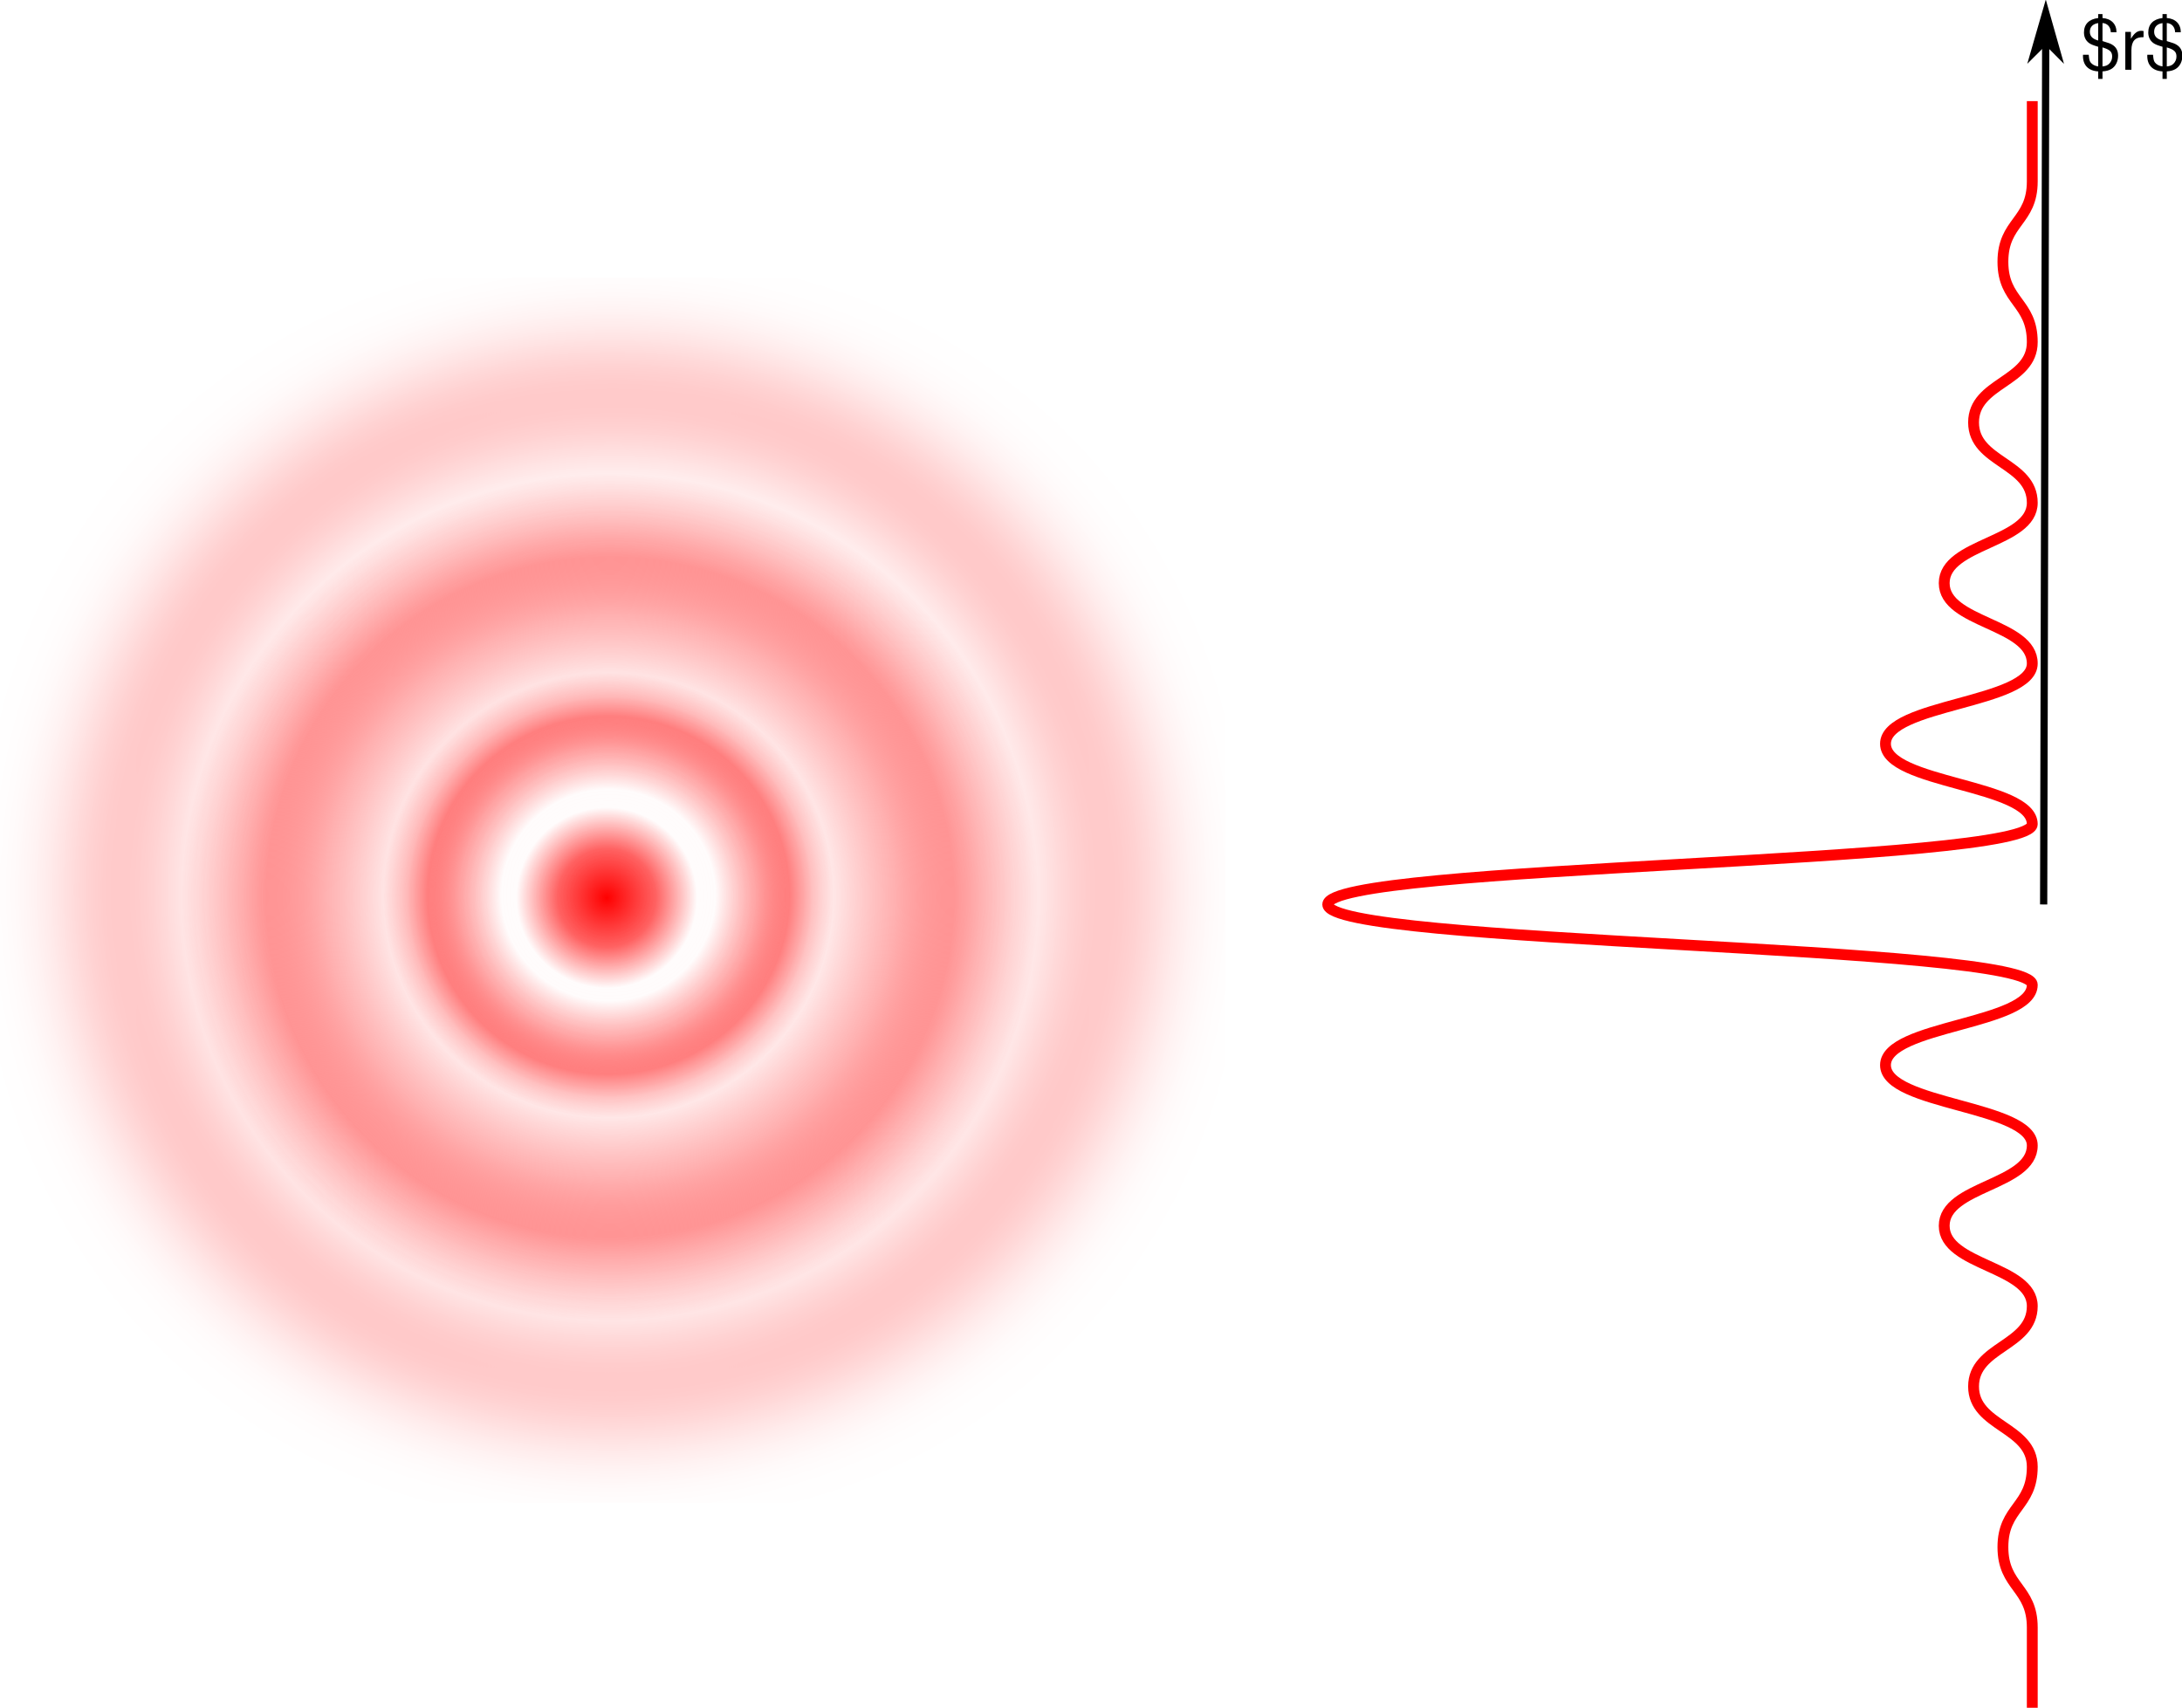
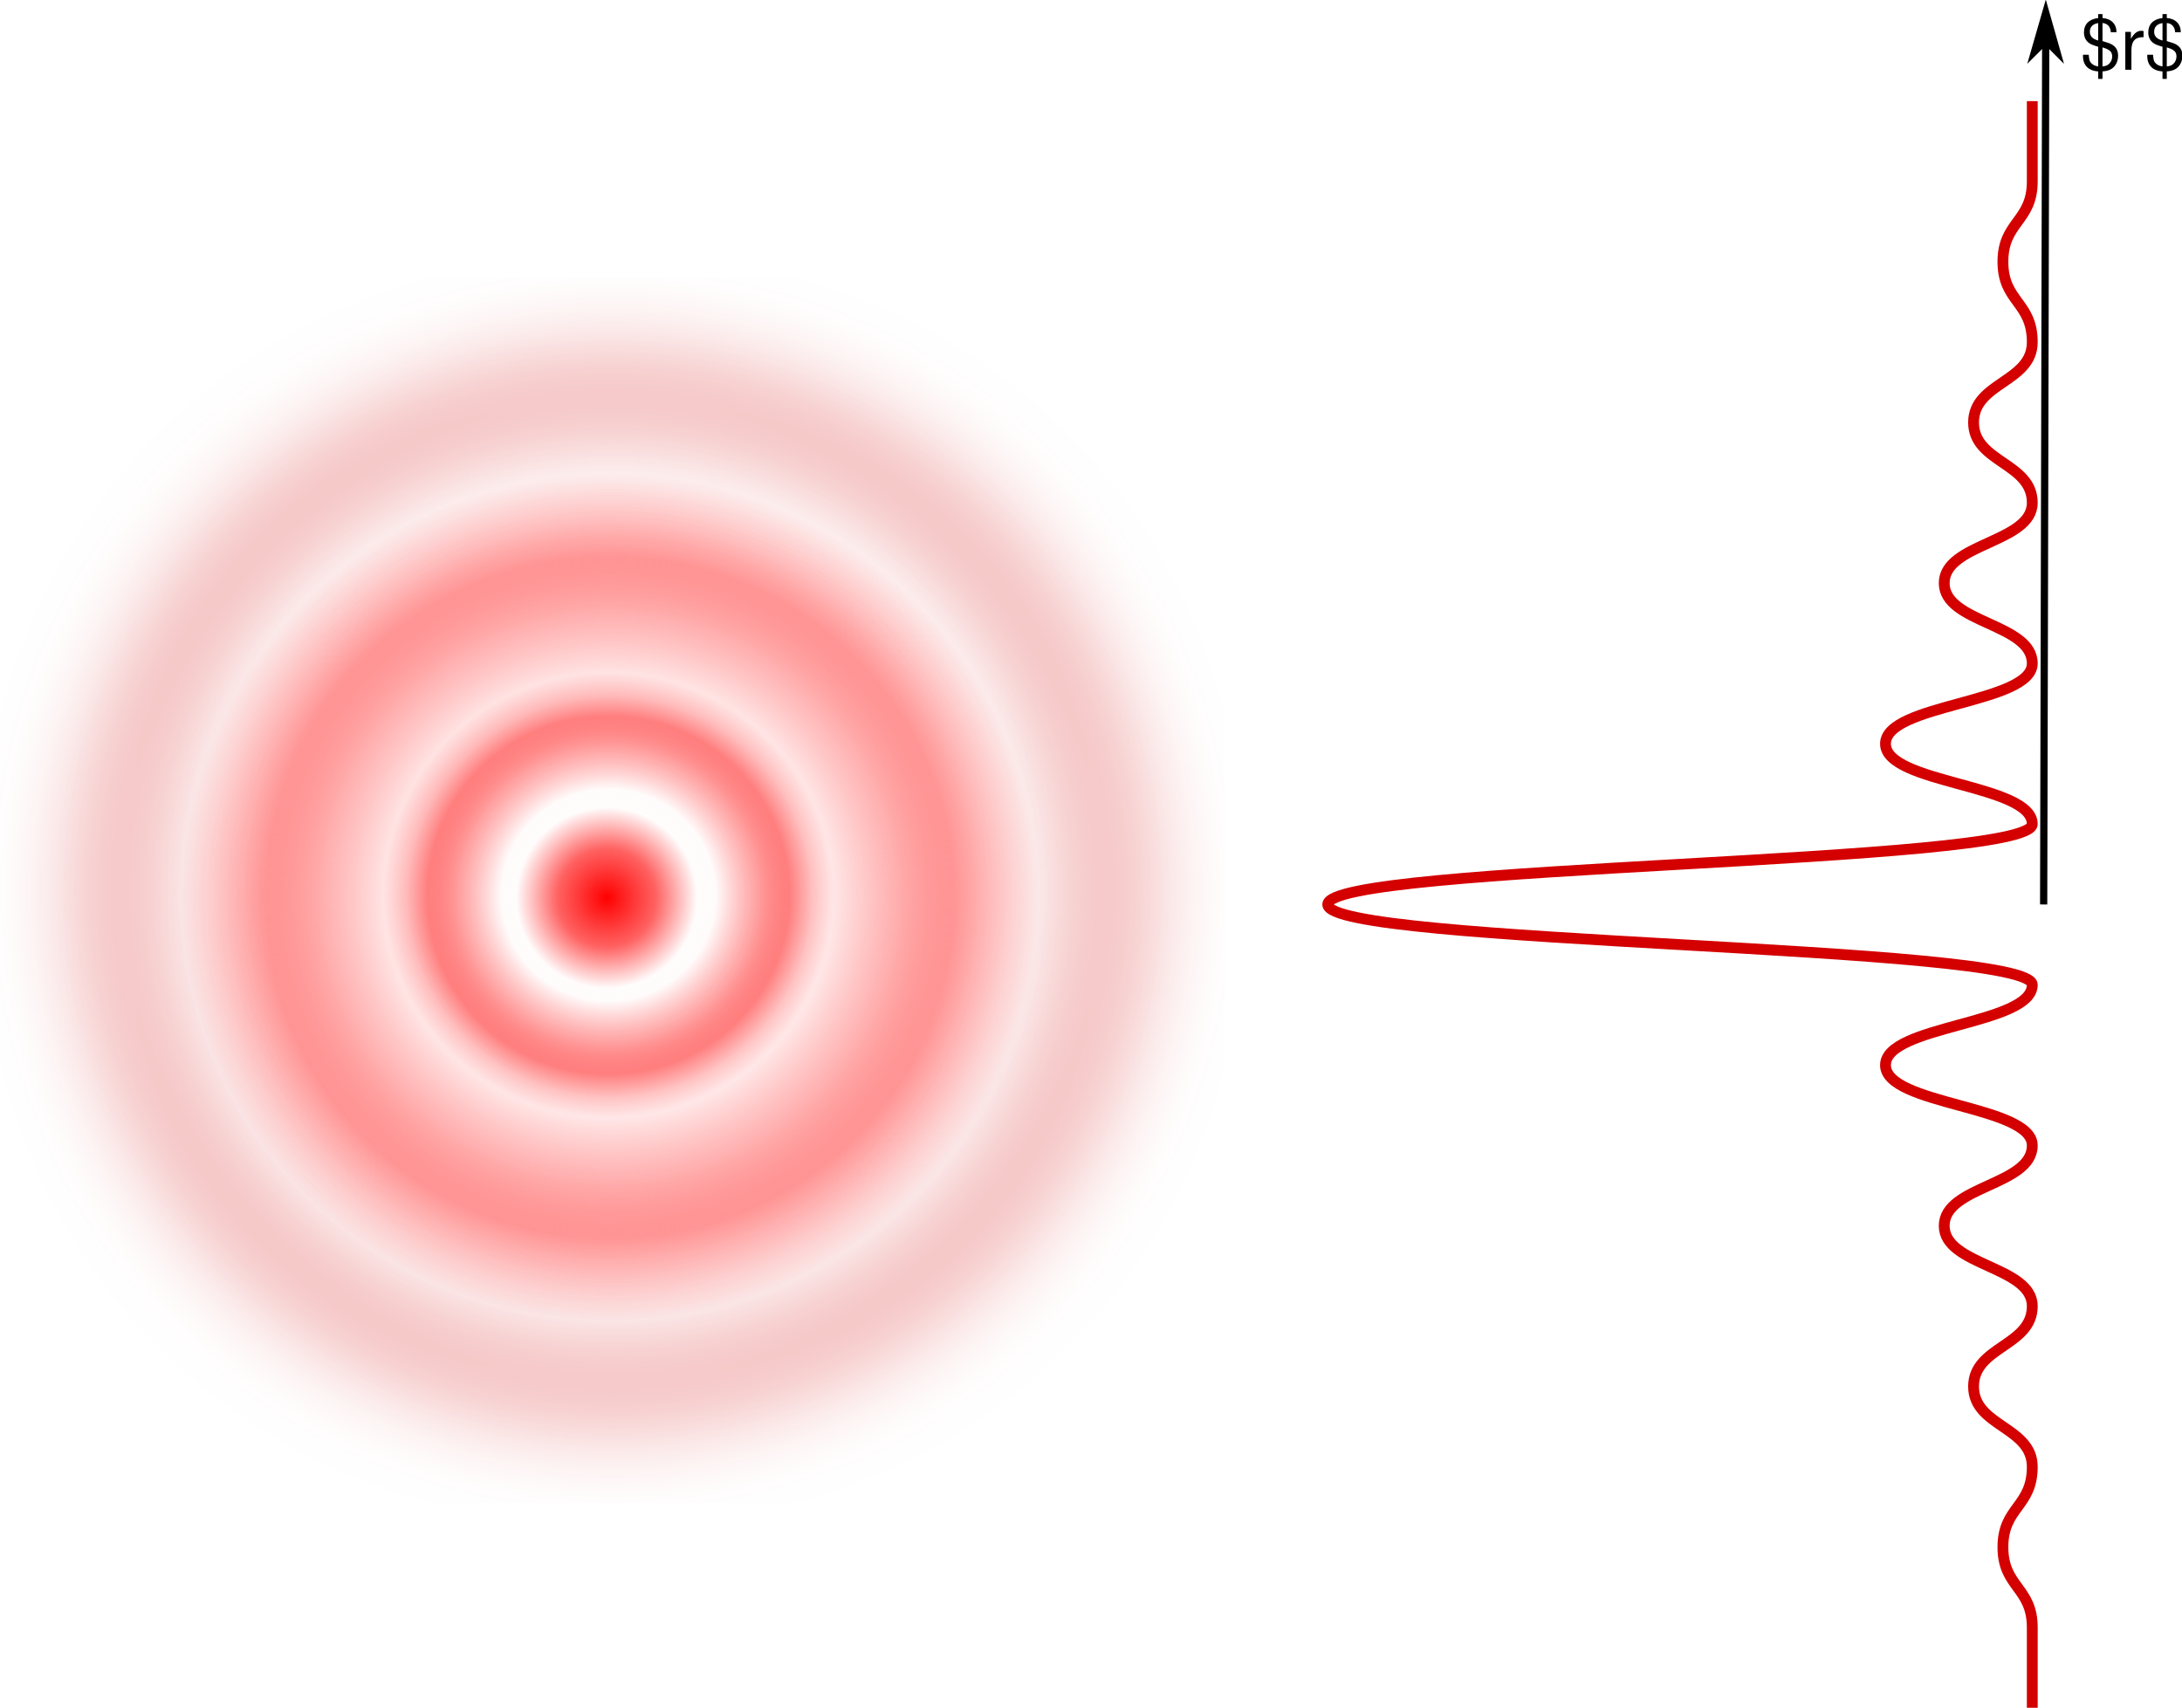
<svg xmlns="http://www.w3.org/2000/svg" xmlns:xlink="http://www.w3.org/1999/xlink" version="1.1" width="603.451" height="472.325" id="svg2985">
  <defs id="defs2987">
    <marker orient="auto" refY="0" refX="0" id="Arrow1Mend" style="overflow:visible">
      <path id="path4196" d="M 0,0 5,-5 -12.5,0 5,5 0,0 Z" style="fill:#000000;fill-opacity:1;fill-rule:evenodd;stroke:#000000;stroke-width:1pt;stroke-opacity:1" transform="matrix(-0.4,0,0,-0.4,-4,0)" />
    </marker>
    <linearGradient id="linearGradient3963">
      <stop style="stop-color:#ff0000;stop-opacity:1;" offset="0" id="stop3967" />
      <stop id="stop3971" offset="0.544" style="stop-color:#ff0000;stop-opacity:0.613;" />
      <stop id="stop3969" offset="1" style="stop-color:#ff0000;stop-opacity:0;" />
    </linearGradient>
    <linearGradient id="linearGradient3941">
      <stop style="stop-color:#ffffff;stop-opacity:1;" offset="0" id="stop3943" />
      <stop id="stop3945" offset="0.475" style="stop-color:#fffbfb;stop-opacity:0.875;" />
      <stop id="stop3947" offset="0.667" style="stop-color:#ff9595;stop-opacity:0.749;" />
      <stop id="stop3949" offset="0.803" style="stop-color:#ff2929;stop-opacity:0.498;" />
      <stop style="stop-color:#ff0000;stop-opacity:0;" offset="1" id="stop3951" />
    </linearGradient>
    <linearGradient id="linearGradient3874">
      <stop id="stop3876" offset="0" style="stop-color:#ffffff;stop-opacity:1;" />
      <stop style="stop-color:#fffbfb;stop-opacity:0.875;" offset="0.475" id="stop3884" />
      <stop style="stop-color:#ff7f7f;stop-opacity:0.749;" offset="0.667" id="stop3882" />
      <stop style="stop-color:#ff0000;stop-opacity:0.498;" offset="0.803" id="stop3878" />
      <stop id="stop3880" offset="1" style="stop-color:#ff0000;stop-opacity:0;" />
    </linearGradient>
    <linearGradient id="linearGradient3844">
      <stop style="stop-color:#ffffff;stop-opacity:1;" offset="0" id="stop3846" />
      <stop id="stop3872" offset="0.5" style="stop-color:#ff0000;stop-opacity:0.498;" />
      <stop style="stop-color:#ff0000;stop-opacity:0;" offset="1" id="stop3848" />
    </linearGradient>
    <filter x="-0.18" y="-0.18" width="1.36" height="1.36" id="filter4039" style="color-interpolation-filters:sRGB">
      <feGaussianBlur id="feGaussianBlur4041" stdDeviation="12" />
    </filter>
    <filter x="-0.12" y="-0.12" width="1.24" height="1.24" id="filter4067" style="color-interpolation-filters:sRGB">
      <feGaussianBlur id="feGaussianBlur4069" stdDeviation="8" />
    </filter>
    <filter x="-0.12" y="-0.12" width="1.24" height="1.24" id="filter4089" style="color-interpolation-filters:sRGB">
      <feGaussianBlur id="feGaussianBlur4091" stdDeviation="8" />
    </filter>
    <filter x="-0.294" y="-0.294" width="1.589" height="1.589" id="filter4107" style="color-interpolation-filters:sRGB">
      <feGaussianBlur id="feGaussianBlur4109" stdDeviation="19.623" />
    </filter>
    <filter id="filter4598" style="color-interpolation-filters:sRGB">
      <feGaussianBlur id="feGaussianBlur4600" stdDeviation="4" />
    </filter>
    <filter x="-0.12" y="-0.12" width="1.24" height="1.24" id="filter4067-1" style="color-interpolation-filters:sRGB">
      <feGaussianBlur id="feGaussianBlur4069-3" stdDeviation="8" />
    </filter>
    <radialGradient xlink:href="#linearGradient3844" id="radialGradient3852" cx="2160" cy="572.362" fx="2160" fy="572.362" r="95.67" gradientTransform="matrix(3.218819,-0.0662779,0.0480672,2.401439,-4820.162,-658.9703)" gradientUnits="userSpaceOnUse" />
    <radialGradient xlink:href="#linearGradient3874" id="radialGradient3870" cx="-105" cy="329.365" fx="-105" fy="329.365" r="75" gradientUnits="userSpaceOnUse" gradientTransform="matrix(0.8212028,0,0,0.8305071,-161.3517,-105.268)" />
    <radialGradient xlink:href="#linearGradient3874-6" id="radialGradient3870-5" cx="-105" cy="329.365" fx="-105" fy="329.365" r="75" gradientUnits="userSpaceOnUse" />
    <linearGradient id="linearGradient3874-6">
      <stop id="stop3876-3" offset="0" style="stop-color:#ffffff;stop-opacity:1;" />
      <stop style="stop-color:#fffbfb;stop-opacity:0.875;" offset="0.475" id="stop3884-3" />
      <stop style="stop-color:#ff7f7f;stop-opacity:0.749;" offset="0.667" id="stop3882-7" />
      <stop style="stop-color:#ff0000;stop-opacity:0.498;" offset="0.803" id="stop3878-4" />
      <stop id="stop3880-5" offset="1" style="stop-color:#ff0000;stop-opacity:0;" />
    </linearGradient>
    <radialGradient r="75" fy="329.365" fx="-105" cy="329.365" cx="-105" gradientUnits="userSpaceOnUse" id="radialGradient3904" xlink:href="#linearGradient3941" gradientTransform="matrix(1.561322,0,0,1.579012,-84.18185,-351.3907)" />
    <radialGradient xlink:href="#linearGradient3963" id="radialGradient3961" cx="615" cy="219.365" fx="615" fy="219.365" r="25" gradientUnits="userSpaceOnUse" gradientTransform="translate(-447.2016,28.95629)" />
  </defs>
-   <path style="fill:none;stroke:#ff0000;stroke-width:3;stroke-linecap:butt;stroke-linejoin:miter;stroke-miterlimit:4;stroke-dasharray:none;stroke-opacity:1" id="path3879" d="m 562.043,472.325 c 0,-3.703 0,-11.109 0,-22.218 0,-11.109 -8.119,-11.109 -8.119,-22.218 0,-11.109 8.119,-11.109 8.119,-22.218 0,-11.109 -16.237,-11.109 -16.237,-22.218 0,-11.109 16.237,-11.109 16.237,-22.218 0,-11.109 -24.356,-11.109 -24.356,-22.218 0,-11.109 24.356,-11.109 24.356,-22.218 0,-11.109 -40.593,-11.109 -40.593,-22.218 0,-11.109 40.593,-11.109 40.593,-22.218 0,-11.109 -194.848,-11.109 -194.848,-22.218 0,-11.109 194.848,-11.109 194.848,-22.218 0,-11.109 -40.593,-11.109 -40.593,-22.218 0,-11.109 40.593,-11.109 40.593,-22.218 0,-11.109 -24.356,-11.109 -24.356,-22.218 0,-11.109 24.356,-11.109 24.356,-22.218 0,-11.109 -16.237,-11.109 -16.237,-22.218 0,-11.109 16.237,-11.109 16.237,-22.218 0,-11.109 -8.119,-11.109 -8.119,-22.218 0,-11.109 8.119,-11.109 8.119,-22.218 0,-11.109 0,-18.515 0,-22.218" />
-   <path d="m 2240,572.362 a 80,80 0 1 1 -160,0 80,80 0 1 1 160,0 z" transform="matrix(1.708039,0,0,1.708039,-3519.926,-731.4202)" id="path4071" style="opacity:0.538;fill:none;stroke:#ff0000;stroke-width:8;stroke-linecap:butt;stroke-miterlimit:4;stroke-dasharray:none;stroke-dashoffset:0;stroke-opacity:1;filter:url(#filter4089)" />
+   <path style="fill:none;stroke:#d40000;stroke-width:3;stroke-linecap:butt;stroke-linejoin:miter;stroke-miterlimit:4;stroke-dasharray:none;stroke-opacity:1" id="path3879" d="m 562.043,472.325 c 0,-3.703 0,-11.109 0,-22.218 0,-11.109 -8.119,-11.109 -8.119,-22.218 0,-11.109 8.119,-11.109 8.119,-22.218 0,-11.109 -16.237,-11.109 -16.237,-22.218 0,-11.109 16.237,-11.109 16.237,-22.218 0,-11.109 -24.356,-11.109 -24.356,-22.218 0,-11.109 24.356,-11.109 24.356,-22.218 0,-11.109 -40.593,-11.109 -40.593,-22.218 0,-11.109 40.593,-11.109 40.593,-22.218 0,-11.109 -194.848,-11.109 -194.848,-22.218 0,-11.109 194.848,-11.109 194.848,-22.218 0,-11.109 -40.593,-11.109 -40.593,-22.218 0,-11.109 40.593,-11.109 40.593,-22.218 0,-11.109 -24.356,-11.109 -24.356,-22.218 0,-11.109 24.356,-11.109 24.356,-22.218 0,-11.109 -16.237,-11.109 -16.237,-22.218 0,-11.109 16.237,-11.109 16.237,-22.218 0,-11.109 -8.119,-11.109 -8.119,-22.218 0,-11.109 8.119,-11.109 8.119,-22.218 0,-11.109 0,-18.515 0,-22.218" />
+   <path d="m 2240,572.362 a 80,80 0 1 1 -160,0 80,80 0 1 1 160,0 z" transform="matrix(1.708039,0,0,1.708039,-3519.926,-731.4202)" id="path4071" style="opacity:0.538;fill:none;stroke:#d40000;stroke-width:8;stroke-linecap:butt;stroke-miterlimit:4;stroke-dasharray:none;stroke-dashoffset:0;stroke-opacity:1;filter:url(#filter4089)" />
  <ellipse style="fill:url(#radialGradient3904);fill-opacity:1;stroke:none" id="path3854-1" transform="matrix(0,-1,1,0,0,0)" cx="-248.121" cy="168.68" rx="117.099" ry="118.426" />
  <ellipse style="fill:url(#radialGradient3870);fill-opacity:1;stroke:none" id="path3854" transform="matrix(0,-1,1,0,0,0)" cx="-247.578" cy="168.272" rx="61.59" ry="62.288" />
  <circle style="fill:url(#radialGradient3961);fill-opacity:1;stroke:none" id="path3953" cx="167.798" cy="248.321" r="25" />
  <path style="fill:none;fill-rule:evenodd;stroke:#000000;stroke-width:2;stroke-linecap:butt;stroke-linejoin:miter;stroke-miterlimit:4;stroke-dasharray:none;stroke-opacity:1;marker-end:url(#Arrow1Mend)" d="M 565.191,250.144 565.775,3.82" id="path3381" />
  <text xml:space="preserve" style="font-style:normal;font-variant:normal;font-weight:normal;font-stretch:normal;font-size:40px;line-height:125%;font-family:msbm10;-inkscape-font-specification:msbm10;letter-spacing:0px;word-spacing:0px;fill:#000000;fill-opacity:1;stroke:none;stroke-width:1px;stroke-linecap:butt;stroke-linejoin:miter;stroke-opacity:1" x="575.278" y="19.293" id="text5777">
    <tspan id="tspan5779" x="575.278" y="19.293" style="font-style:normal;font-variant:normal;font-weight:normal;font-stretch:normal;font-size:20px;font-family:'Nimbus Sans L';-inkscape-font-specification:'Nimbus Sans L'">$r$</tspan>
  </text>
</svg>
